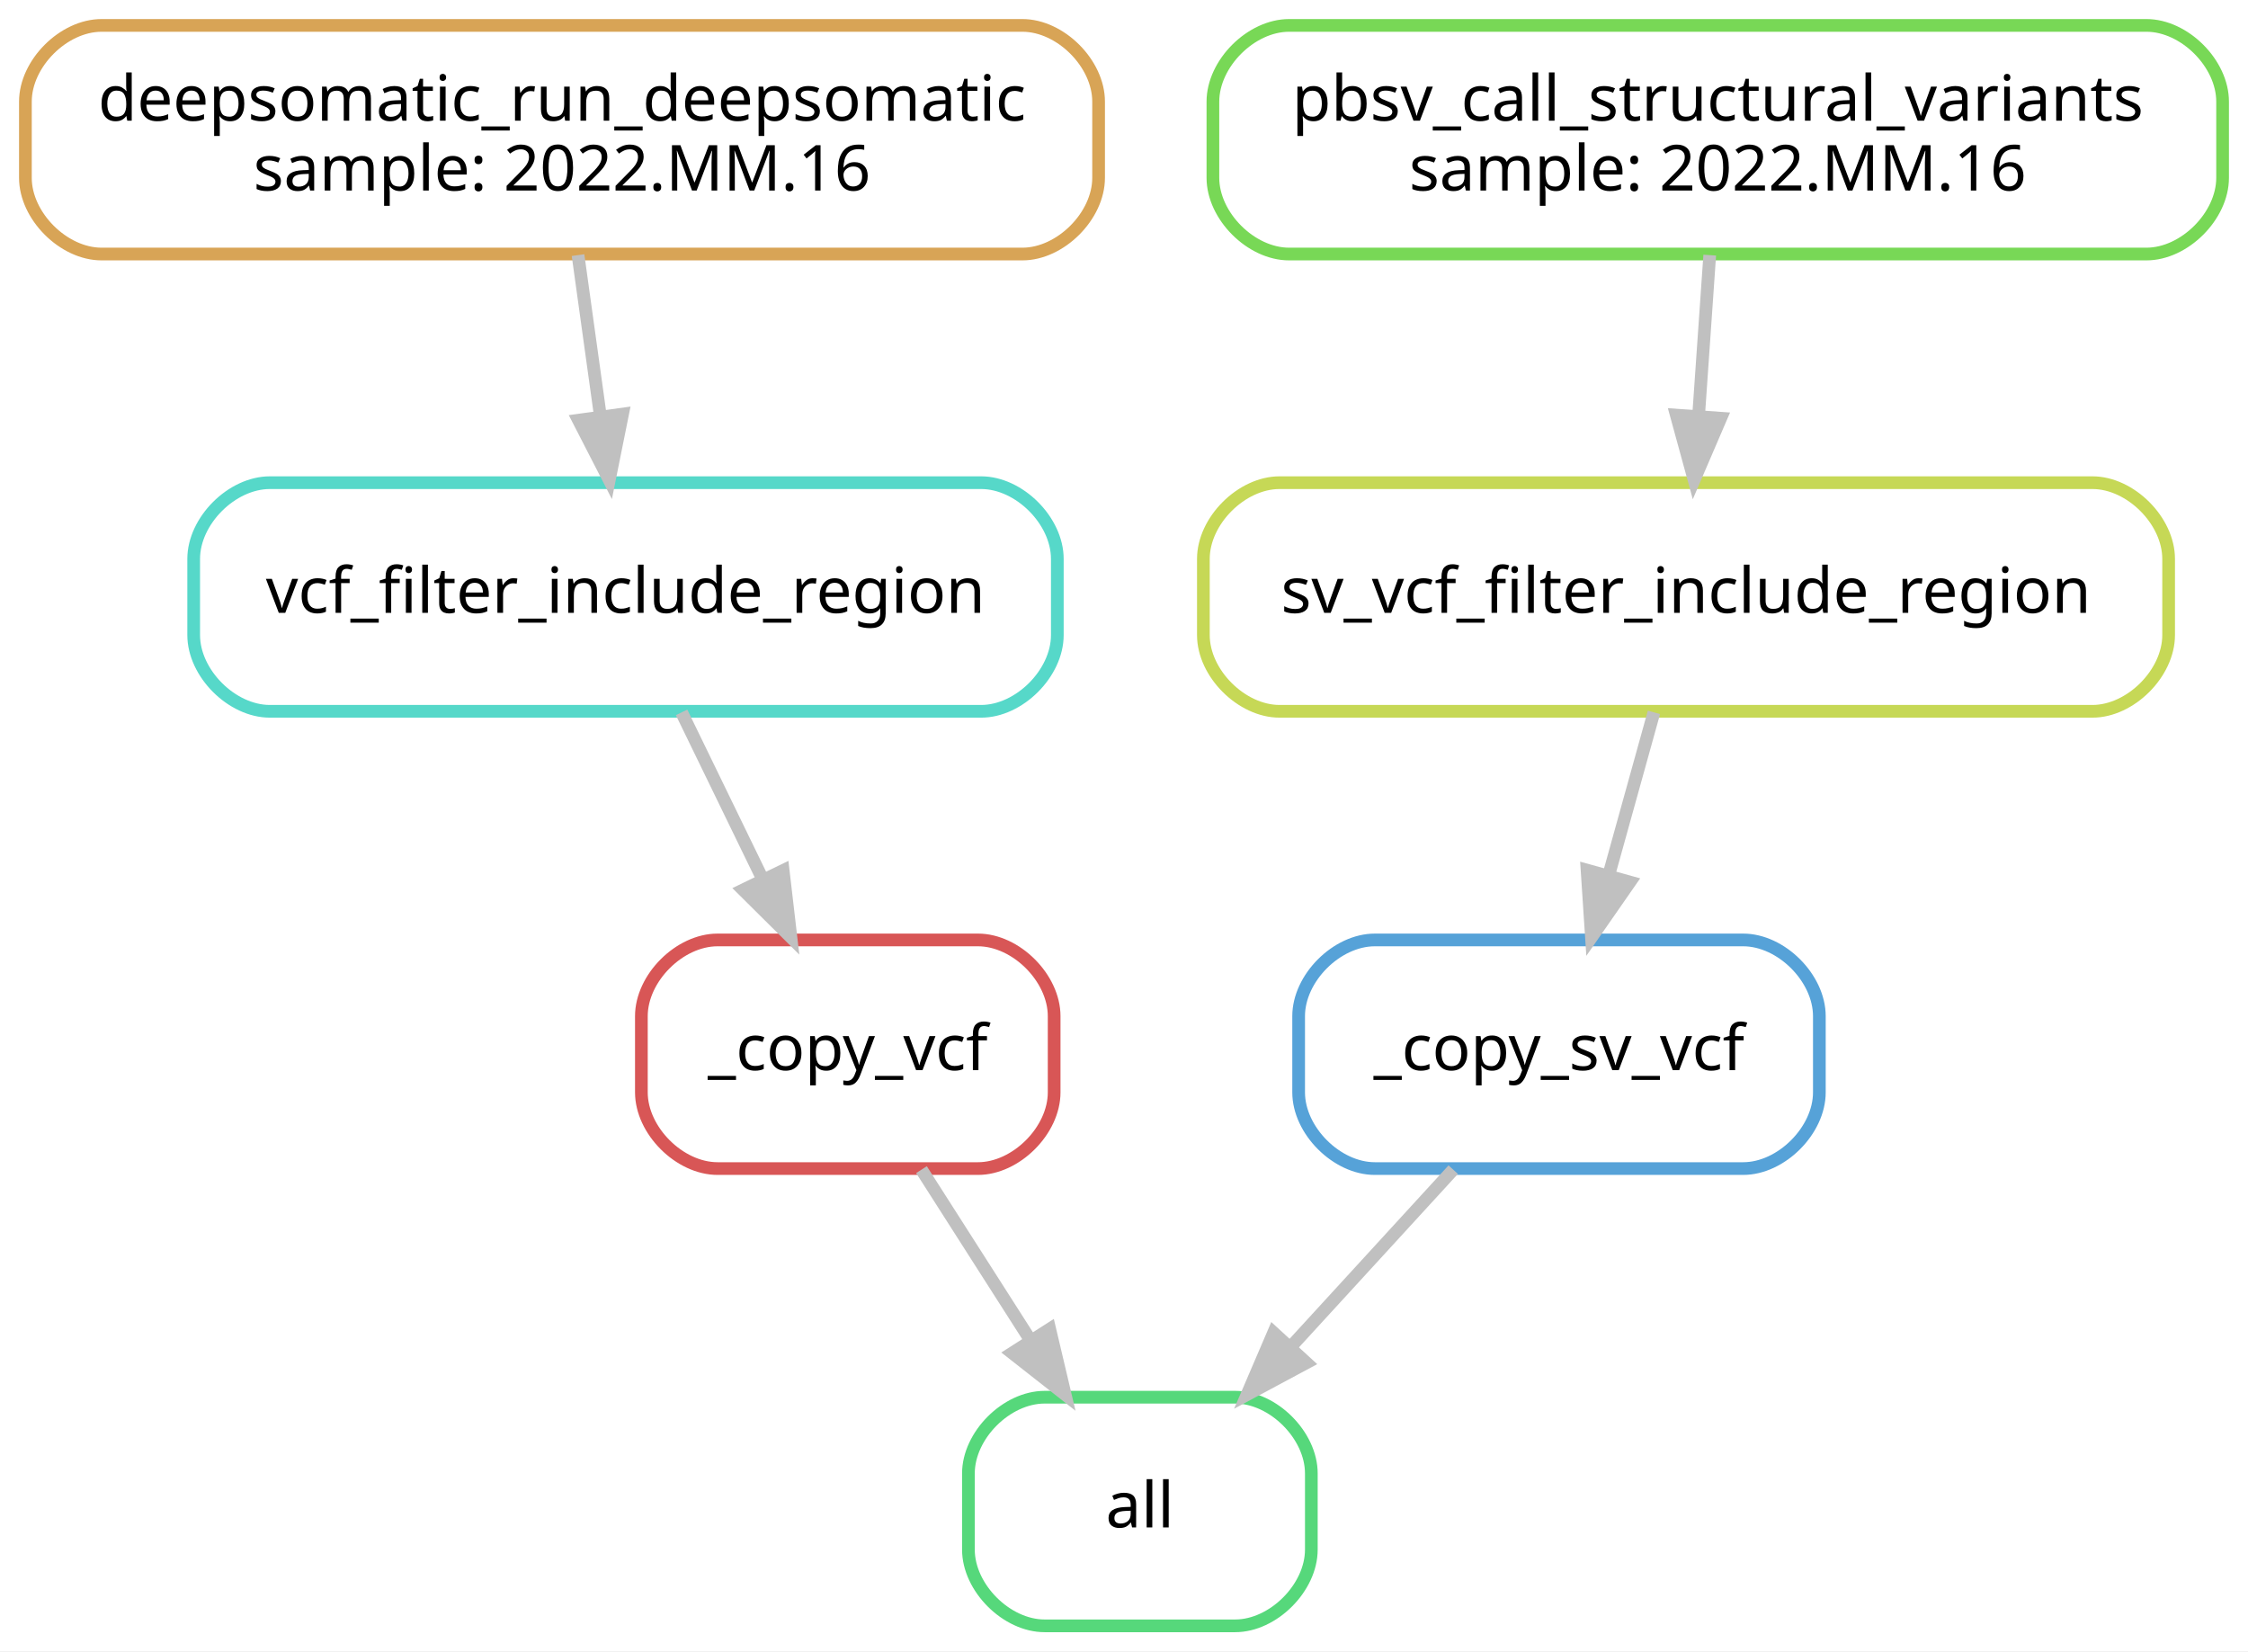
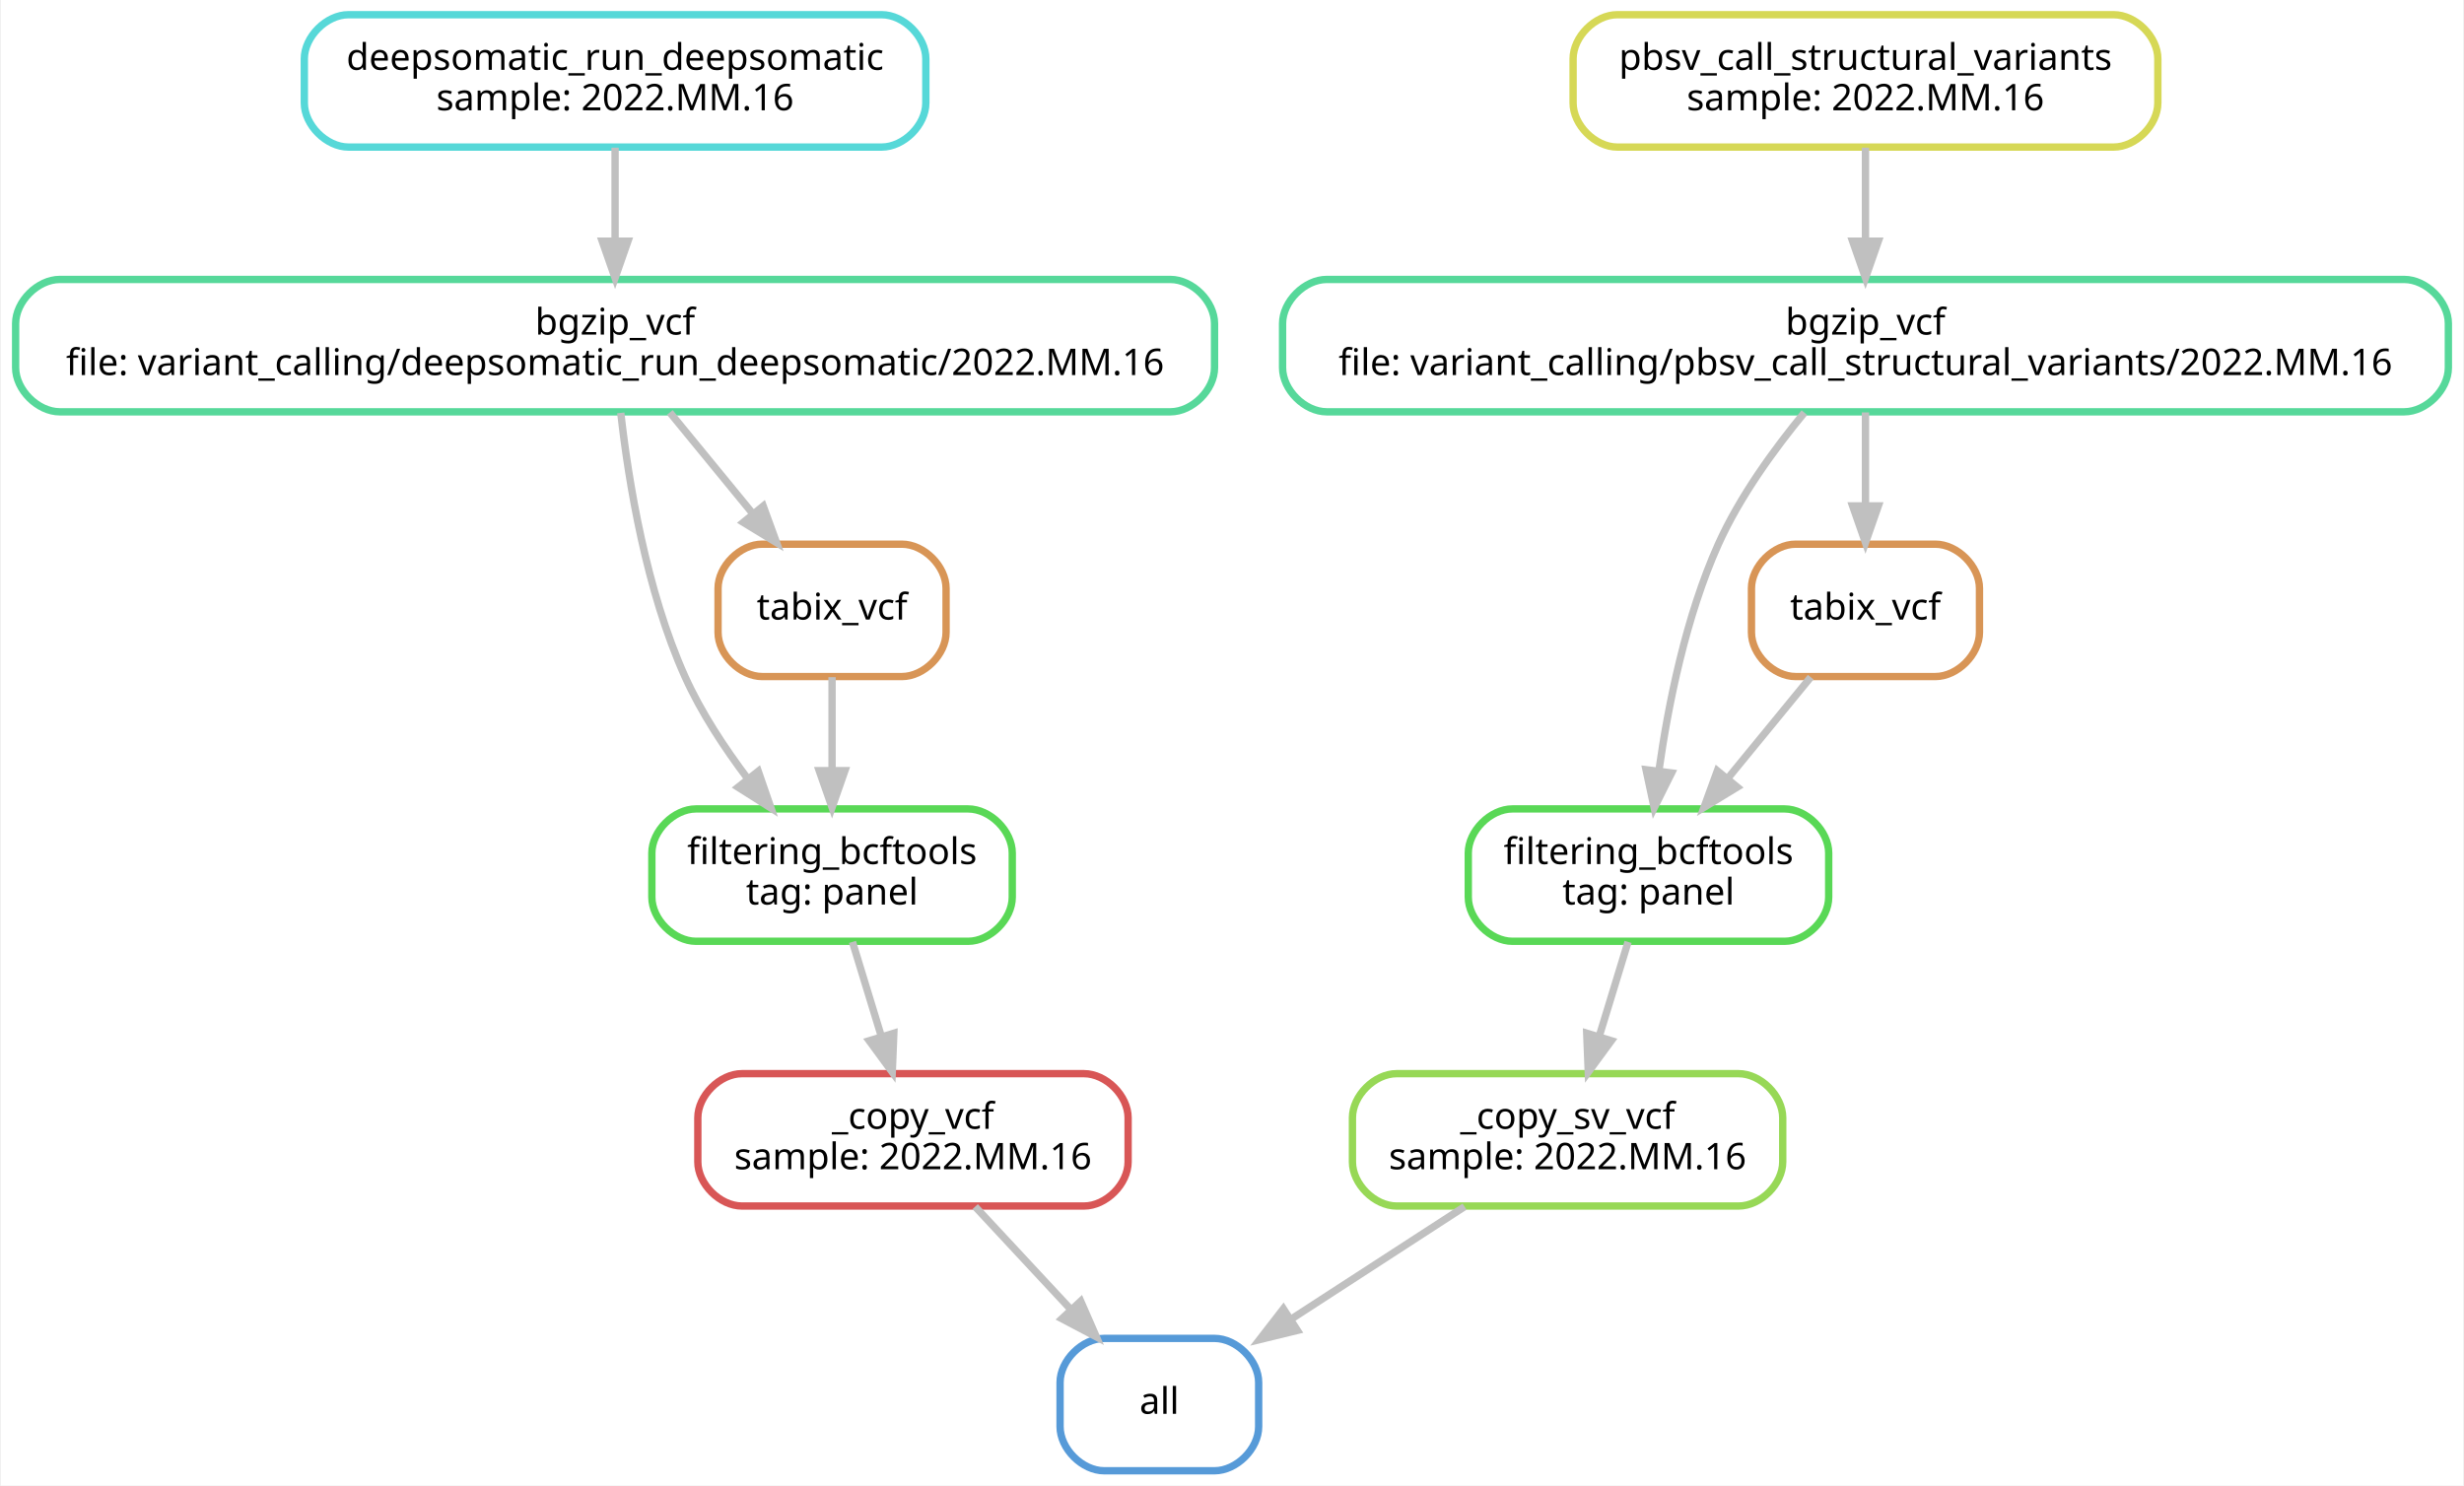
- <svg xmlns="http://www.w3.org/2000/svg" width="354pt" height="260pt" viewBox="0.00 0.00 354.00 260.00">
-   <g id="graph0" class="graph" transform="scale(1 1) rotate(0) translate(4 256)">
-     <polygon fill="#ffffff" stroke="transparent" points="-4,4 -4,-256 350,-256 350,4 -4,4" />
+ <svg xmlns="http://www.w3.org/2000/svg" width="670pt" height="404pt" viewBox="0.00 0.00 669.50 404.00">
+   <g id="graph0" class="graph" transform="scale(1 1) rotate(0) translate(4 400)">
+     <polygon fill="#ffffff" stroke="transparent" points="-4,4 -4,-400 665.5,-400 665.5,4 -4,4" />
    <g id="node1" class="node">
-       <path fill="none" stroke="#56d87b" stroke-width="2" d="M190.5,-36C190.5,-36 160.5,-36 160.5,-36 154.5,-36 148.5,-30 148.5,-24 148.5,-24 148.5,-12 148.5,-12 148.5,-6 154.5,0 160.5,0 160.5,0 190.5,0 190.5,0 196.5,0 202.5,-6 202.5,-12 202.5,-12 202.5,-24 202.5,-24 202.5,-30 196.5,-36 190.5,-36" />
-       <text text-anchor="middle" x="175.5" y="-15.5" font-family="sans" font-size="10.00" fill="#000000">all</text>
+       <path fill="none" stroke="#569ad8" stroke-width="2" d="M326,-36C326,-36 296,-36 296,-36 290,-36 284,-30 284,-24 284,-24 284,-12 284,-12 284,-6 290,0 296,0 296,0 326,0 326,0 332,0 338,-6 338,-12 338,-12 338,-24 338,-24 338,-30 332,-36 326,-36" />
+       <text text-anchor="middle" x="311" y="-15.5" font-family="sans" font-size="10.00" fill="#000000">all</text>
    </g>
    <g id="node2" class="node">
-       <path fill="none" stroke="#d85656" stroke-width="2" d="M150,-108C150,-108 109,-108 109,-108 103,-108 97,-102 97,-96 97,-96 97,-84 97,-84 97,-78 103,-72 109,-72 109,-72 150,-72 150,-72 156,-72 162,-78 162,-84 162,-84 162,-96 162,-96 162,-102 156,-108 150,-108" />
-       <text text-anchor="middle" x="129.5" y="-87.5" font-family="sans" font-size="10.00" fill="#000000">_copy_vcf</text>
+       <path fill="none" stroke="#d85656" stroke-width="2" d="M290.5,-108C290.5,-108 197.5,-108 197.5,-108 191.5,-108 185.5,-102 185.5,-96 185.5,-96 185.5,-84 185.5,-84 185.5,-78 191.5,-72 197.5,-72 197.5,-72 290.5,-72 290.5,-72 296.5,-72 302.5,-78 302.5,-84 302.5,-84 302.5,-96 302.5,-96 302.5,-102 296.5,-108 290.5,-108" />
+       <text text-anchor="middle" x="244" y="-93" font-family="sans" font-size="10.00" fill="#000000">_copy_vcf</text>
+       <text text-anchor="middle" x="244" y="-82" font-family="sans" font-size="10.00" fill="#000000">sample: 2022.MM.16</text>
    </g>
    <g id="edge1" class="edge">
-       <path fill="none" stroke="#c0c0c0" stroke-width="2" d="M141.108,-71.831C146.298,-63.708 152.523,-53.964 158.243,-45.012" />
-       <polygon fill="#c0c0c0" stroke="#c0c0c0" stroke-width="2" points="161.302,-46.725 163.736,-36.413 155.403,-42.956 161.302,-46.725" />
+       <path fill="none" stroke="#c0c0c0" stroke-width="2" d="M260.907,-71.831C268.781,-63.369 278.292,-53.149 286.901,-43.897" />
+       <polygon fill="#c0c0c0" stroke="#c0c0c0" stroke-width="2" points="289.615,-46.118 293.865,-36.413 284.491,-41.35 289.615,-46.118" />
    </g>
    <g id="node3" class="node">
-       <path fill="none" stroke="#56d8c9" stroke-width="2" d="M150.5,-180C150.5,-180 38.5,-180 38.5,-180 32.5,-180 26.5,-174 26.5,-168 26.5,-168 26.5,-156 26.5,-156 26.5,-150 32.5,-144 38.5,-144 38.5,-144 150.5,-144 150.5,-144 156.5,-144 162.5,-150 162.5,-156 162.5,-156 162.5,-168 162.5,-168 162.5,-174 156.5,-180 150.5,-180" />
-       <text text-anchor="middle" x="94.5" y="-159.5" font-family="sans" font-size="10.00" fill="#000000">vcf_filter_include_region</text>
+       <path fill="none" stroke="#59d856" stroke-width="2" d="M259,-180C259,-180 185,-180 185,-180 179,-180 173,-174 173,-168 173,-168 173,-156 173,-156 173,-150 179,-144 185,-144 185,-144 259,-144 259,-144 265,-144 271,-150 271,-156 271,-156 271,-168 271,-168 271,-174 265,-180 259,-180" />
+       <text text-anchor="middle" x="222" y="-165" font-family="sans" font-size="10.00" fill="#000000">filtering_bcftools</text>
+       <text text-anchor="middle" x="222" y="-154" font-family="sans" font-size="10.00" fill="#000000">tag: panel</text>
    </g>
    <g id="edge3" class="edge">
-       <path fill="none" stroke="#c0c0c0" stroke-width="2" d="M103.332,-143.831C107.199,-135.877 111.821,-126.369 116.097,-117.572" />
-       <polygon fill="#c0c0c0" stroke="#c0c0c0" stroke-width="2" points="119.325,-118.937 120.549,-108.413 113.029,-115.877 119.325,-118.937" />
+       <path fill="none" stroke="#c0c0c0" stroke-width="2" d="M227.552,-143.831C229.93,-136.046 232.764,-126.773 235.403,-118.135" />
+       <polygon fill="#c0c0c0" stroke="#c0c0c0" stroke-width="2" points="238.799,-119 238.374,-108.413 232.104,-116.954 238.799,-119" />
    </g>
    <g id="node4" class="node">
-       <path fill="none" stroke="#d8a456" stroke-width="2" d="M157,-252C157,-252 12,-252 12,-252 6,-252 0,-246 0,-240 0,-240 0,-228 0,-228 0,-222 6,-216 12,-216 12,-216 157,-216 157,-216 163,-216 169,-222 169,-228 169,-228 169,-240 169,-240 169,-246 163,-252 157,-252" />
-       <text text-anchor="middle" x="84.5" y="-237" font-family="sans" font-size="10.00" fill="#000000">deepsomatic_run_deepsomatic</text>
-       <text text-anchor="middle" x="84.5" y="-226" font-family="sans" font-size="10.00" fill="#000000">sample: 2022.MM.16</text>
+       <path fill="none" stroke="#56d89a" stroke-width="2" d="M314,-324C314,-324 12,-324 12,-324 6,-324 0,-318 0,-312 0,-312 0,-300 0,-300 0,-294 6,-288 12,-288 12,-288 314,-288 314,-288 320,-288 326,-294 326,-300 326,-300 326,-312 326,-312 326,-318 320,-324 314,-324" />
+       <text text-anchor="middle" x="163" y="-309" font-family="sans" font-size="10.00" fill="#000000">bgzip_vcf</text>
+       <text text-anchor="middle" x="163" y="-298" font-family="sans" font-size="10.00" fill="#000000">file: variant_calling/deepsomatic_run_deepsomatic/2022.MM.16</text>
    </g>
    <g id="edge4" class="edge">
-       <path fill="none" stroke="#c0c0c0" stroke-width="2" d="M87.023,-215.831C88.093,-208.131 89.365,-198.974 90.553,-190.417" />
-       <polygon fill="#c0c0c0" stroke="#c0c0c0" stroke-width="2" points="94.034,-190.8 91.943,-180.413 87.1,-189.837 94.034,-190.8" />
+       <path fill="none" stroke="#c0c0c0" stroke-width="2" d="M164.549,-287.703C166.655,-268.999 171.45,-239.447 182,-216 186.38,-206.265 192.739,-196.59 199.103,-188.177" />
+       <polygon fill="#c0c0c0" stroke="#c0c0c0" stroke-width="2" points="201.933,-190.241 205.395,-180.228 196.444,-185.896 201.933,-190.241" />
+     </g>
+     <g id="node6" class="node">
+       <path fill="none" stroke="#d89556" stroke-width="2" d="M241,-252C241,-252 203,-252 203,-252 197,-252 191,-246 191,-240 191,-240 191,-228 191,-228 191,-222 197,-216 203,-216 203,-216 241,-216 241,-216 247,-216 253,-222 253,-228 253,-228 253,-240 253,-240 253,-246 247,-252 241,-252" />
+       <text text-anchor="middle" x="222" y="-231.5" font-family="sans" font-size="10.00" fill="#000000">tabix_vcf</text>
+     </g>
+     <g id="edge7" class="edge">
+       <path fill="none" stroke="#c0c0c0" stroke-width="2" d="M177.888,-287.831C184.753,-279.454 193.03,-269.353 200.551,-260.175" />
+       <polygon fill="#c0c0c0" stroke="#c0c0c0" stroke-width="2" points="203.28,-262.366 206.911,-252.413 197.866,-257.93 203.28,-262.366" />
    </g>
    <g id="node5" class="node">
-       <path fill="none" stroke="#56a2d8" stroke-width="2" d="M270.5,-108C270.5,-108 212.5,-108 212.5,-108 206.5,-108 200.5,-102 200.5,-96 200.5,-96 200.5,-84 200.5,-84 200.5,-78 206.5,-72 212.5,-72 212.5,-72 270.5,-72 270.5,-72 276.5,-72 282.5,-78 282.5,-84 282.5,-84 282.5,-96 282.5,-96 282.5,-102 276.5,-108 270.5,-108" />
-       <text text-anchor="middle" x="241.5" y="-87.5" font-family="sans" font-size="10.00" fill="#000000">_copy_sv_vcf</text>
+       <path fill="none" stroke="#56d8d8" stroke-width="2" d="M235.5,-396C235.5,-396 90.5,-396 90.5,-396 84.5,-396 78.5,-390 78.5,-384 78.5,-384 78.5,-372 78.5,-372 78.5,-366 84.5,-360 90.5,-360 90.5,-360 235.5,-360 235.5,-360 241.5,-360 247.5,-366 247.5,-372 247.5,-372 247.5,-384 247.5,-384 247.5,-390 241.5,-396 235.5,-396" />
+       <text text-anchor="middle" x="163" y="-381" font-family="sans" font-size="10.00" fill="#000000">deepsomatic_run_deepsomatic</text>
+       <text text-anchor="middle" x="163" y="-370" font-family="sans" font-size="10.00" fill="#000000">sample: 2022.MM.16</text>
+     </g>
+     <g id="edge6" class="edge">
+       <path fill="none" stroke="#c0c0c0" stroke-width="2" d="M163,-359.831C163,-352.131 163,-342.974 163,-334.417" />
+       <polygon fill="#c0c0c0" stroke="#c0c0c0" stroke-width="2" points="166.5,-334.413 163,-324.413 159.5,-334.413 166.5,-334.413" />
+     </g>
+     <g id="edge5" class="edge">
+       <path fill="none" stroke="#c0c0c0" stroke-width="2" d="M222,-215.831C222,-208.131 222,-198.974 222,-190.417" />
+       <polygon fill="#c0c0c0" stroke="#c0c0c0" stroke-width="2" points="225.5,-190.413 222,-180.413 218.5,-190.413 225.5,-190.413" />
+     </g>
+     <g id="node7" class="node">
+       <path fill="none" stroke="#97d856" stroke-width="2" d="M468.5,-108C468.5,-108 375.5,-108 375.5,-108 369.5,-108 363.5,-102 363.5,-96 363.5,-96 363.5,-84 363.5,-84 363.5,-78 369.5,-72 375.5,-72 375.5,-72 468.5,-72 468.5,-72 474.5,-72 480.5,-78 480.5,-84 480.5,-84 480.5,-96 480.5,-96 480.5,-102 474.5,-108 468.5,-108" />
+       <text text-anchor="middle" x="422" y="-93" font-family="sans" font-size="10.00" fill="#000000">_copy_sv_vcf</text>
+       <text text-anchor="middle" x="422" y="-82" font-family="sans" font-size="10.00" fill="#000000">sample: 2022.MM.16</text>
    </g>
    <g id="edge2" class="edge">
-       <path fill="none" stroke="#c0c0c0" stroke-width="2" d="M224.845,-71.831C217.089,-63.369 207.72,-53.149 199.239,-43.897" />
-       <polygon fill="#c0c0c0" stroke="#c0c0c0" stroke-width="2" points="201.716,-41.42 192.379,-36.413 196.556,-46.15 201.716,-41.42" />
+       <path fill="none" stroke="#c0c0c0" stroke-width="2" d="M393.99,-71.831C379.709,-62.568 362.18,-51.197 346.917,-41.297" />
+       <polygon fill="#c0c0c0" stroke="#c0c0c0" stroke-width="2" points="348.528,-38.171 338.234,-35.665 344.719,-44.043 348.528,-38.171" />
    </g>
-     <g id="node6" class="node">
-       <path fill="none" stroke="#c6d856" stroke-width="2" d="M325.5,-180C325.5,-180 197.5,-180 197.5,-180 191.5,-180 185.5,-174 185.5,-168 185.5,-168 185.5,-156 185.5,-156 185.5,-150 191.5,-144 197.5,-144 197.5,-144 325.5,-144 325.5,-144 331.5,-144 337.5,-150 337.5,-156 337.5,-156 337.5,-168 337.5,-168 337.5,-174 331.5,-180 325.5,-180" />
-       <text text-anchor="middle" x="261.5" y="-159.5" font-family="sans" font-size="10.00" fill="#000000">sv_vcf_filter_include_region</text>
+     <g id="node8" class="node">
+       <path fill="none" stroke="#59d856" stroke-width="2" d="M481,-180C481,-180 407,-180 407,-180 401,-180 395,-174 395,-168 395,-168 395,-156 395,-156 395,-150 401,-144 407,-144 407,-144 481,-144 481,-144 487,-144 493,-150 493,-156 493,-156 493,-168 493,-168 493,-174 487,-180 481,-180" />
+       <text text-anchor="middle" x="444" y="-165" font-family="sans" font-size="10.00" fill="#000000">filtering_bcftools</text>
+       <text text-anchor="middle" x="444" y="-154" font-family="sans" font-size="10.00" fill="#000000">tag: panel</text>
    </g>
-     <g id="edge5" class="edge">
-       <path fill="none" stroke="#c0c0c0" stroke-width="2" d="M256.453,-143.831C254.291,-136.046 251.715,-126.773 249.315,-118.135" />
-       <polygon fill="#c0c0c0" stroke="#c0c0c0" stroke-width="2" points="252.664,-117.112 246.615,-108.413 245.919,-118.985 252.664,-117.112" />
+     <g id="edge8" class="edge">
+       <path fill="none" stroke="#c0c0c0" stroke-width="2" d="M438.449,-143.831C436.07,-136.046 433.236,-126.773 430.597,-118.135" />
+       <polygon fill="#c0c0c0" stroke="#c0c0c0" stroke-width="2" points="433.896,-116.954 427.626,-108.413 427.201,-119 433.896,-116.954" />
    </g>
-     <g id="node7" class="node">
-       <path fill="none" stroke="#78d856" stroke-width="2" d="M334,-252C334,-252 199,-252 199,-252 193,-252 187,-246 187,-240 187,-240 187,-228 187,-228 187,-222 193,-216 199,-216 199,-216 334,-216 334,-216 340,-216 346,-222 346,-228 346,-228 346,-240 346,-240 346,-246 340,-252 334,-252" />
-       <text text-anchor="middle" x="266.5" y="-237" font-family="sans" font-size="10.00" fill="#000000">pbsv_call_structural_variants</text>
-       <text text-anchor="middle" x="266.5" y="-226" font-family="sans" font-size="10.00" fill="#000000">sample: 2022.MM.16</text>
+     <g id="node9" class="node">
+       <path fill="none" stroke="#56d89a" stroke-width="2" d="M649.5,-324C649.5,-324 356.5,-324 356.5,-324 350.5,-324 344.5,-318 344.5,-312 344.5,-312 344.5,-300 344.5,-300 344.5,-294 350.5,-288 356.5,-288 356.5,-288 649.5,-288 649.5,-288 655.5,-288 661.5,-294 661.5,-300 661.5,-300 661.5,-312 661.5,-312 661.5,-318 655.5,-324 649.5,-324" />
+       <text text-anchor="middle" x="503" y="-309" font-family="sans" font-size="10.00" fill="#000000">bgzip_vcf</text>
+       <text text-anchor="middle" x="503" y="-298" font-family="sans" font-size="10.00" fill="#000000">file: variant_calling/pbsv_call_structural_variants/2022.MM.16</text>
    </g>
-     <g id="edge6" class="edge">
-       <path fill="none" stroke="#c0c0c0" stroke-width="2" d="M265.238,-215.831C264.704,-208.131 264.068,-198.974 263.473,-190.417" />
-       <polygon fill="#c0c0c0" stroke="#c0c0c0" stroke-width="2" points="266.963,-190.147 262.779,-180.413 259.98,-190.632 266.963,-190.147" />
+     <g id="edge9" class="edge">
+       <path fill="none" stroke="#c0c0c0" stroke-width="2" d="M486.395,-287.772C478.199,-277.853 468.84,-264.98 463,-252 454.181,-232.4 449.384,-208.534 446.817,-190.304" />
+       <polygon fill="#c0c0c0" stroke="#c0c0c0" stroke-width="2" points="450.278,-189.778 445.549,-180.297 443.333,-190.657 450.278,-189.778" />
+     </g>
+     <g id="node11" class="node">
+       <path fill="none" stroke="#d89556" stroke-width="2" d="M522,-252C522,-252 484,-252 484,-252 478,-252 472,-246 472,-240 472,-240 472,-228 472,-228 472,-222 478,-216 484,-216 484,-216 522,-216 522,-216 528,-216 534,-222 534,-228 534,-228 534,-240 534,-240 534,-246 528,-252 522,-252" />
+       <text text-anchor="middle" x="503" y="-231.5" font-family="sans" font-size="10.00" fill="#000000">tabix_vcf</text>
+     </g>
+     <g id="edge12" class="edge">
+       <path fill="none" stroke="#c0c0c0" stroke-width="2" d="M503,-287.831C503,-280.131 503,-270.974 503,-262.417" />
+       <polygon fill="#c0c0c0" stroke="#c0c0c0" stroke-width="2" points="506.5,-262.413 503,-252.413 499.5,-262.413 506.5,-262.413" />
+     </g>
+     <g id="node10" class="node">
+       <path fill="none" stroke="#d6d856" stroke-width="2" d="M570.5,-396C570.5,-396 435.5,-396 435.5,-396 429.5,-396 423.5,-390 423.5,-384 423.5,-384 423.5,-372 423.5,-372 423.5,-366 429.5,-360 435.5,-360 435.5,-360 570.5,-360 570.5,-360 576.5,-360 582.5,-366 582.5,-372 582.5,-372 582.5,-384 582.5,-384 582.5,-390 576.5,-396 570.5,-396" />
+       <text text-anchor="middle" x="503" y="-381" font-family="sans" font-size="10.00" fill="#000000">pbsv_call_structural_variants</text>
+       <text text-anchor="middle" x="503" y="-370" font-family="sans" font-size="10.00" fill="#000000">sample: 2022.MM.16</text>
+     </g>
+     <g id="edge11" class="edge">
+       <path fill="none" stroke="#c0c0c0" stroke-width="2" d="M503,-359.831C503,-352.131 503,-342.974 503,-334.417" />
+       <polygon fill="#c0c0c0" stroke="#c0c0c0" stroke-width="2" points="506.5,-334.413 503,-324.413 499.5,-334.413 506.5,-334.413" />
+     </g>
+     <g id="edge10" class="edge">
+       <path fill="none" stroke="#c0c0c0" stroke-width="2" d="M488.112,-215.831C481.247,-207.454 472.97,-197.353 465.449,-188.175" />
+       <polygon fill="#c0c0c0" stroke="#c0c0c0" stroke-width="2" points="468.134,-185.93 459.089,-180.413 462.72,-190.367 468.134,-185.93" />
    </g>
  </g>
</svg>
